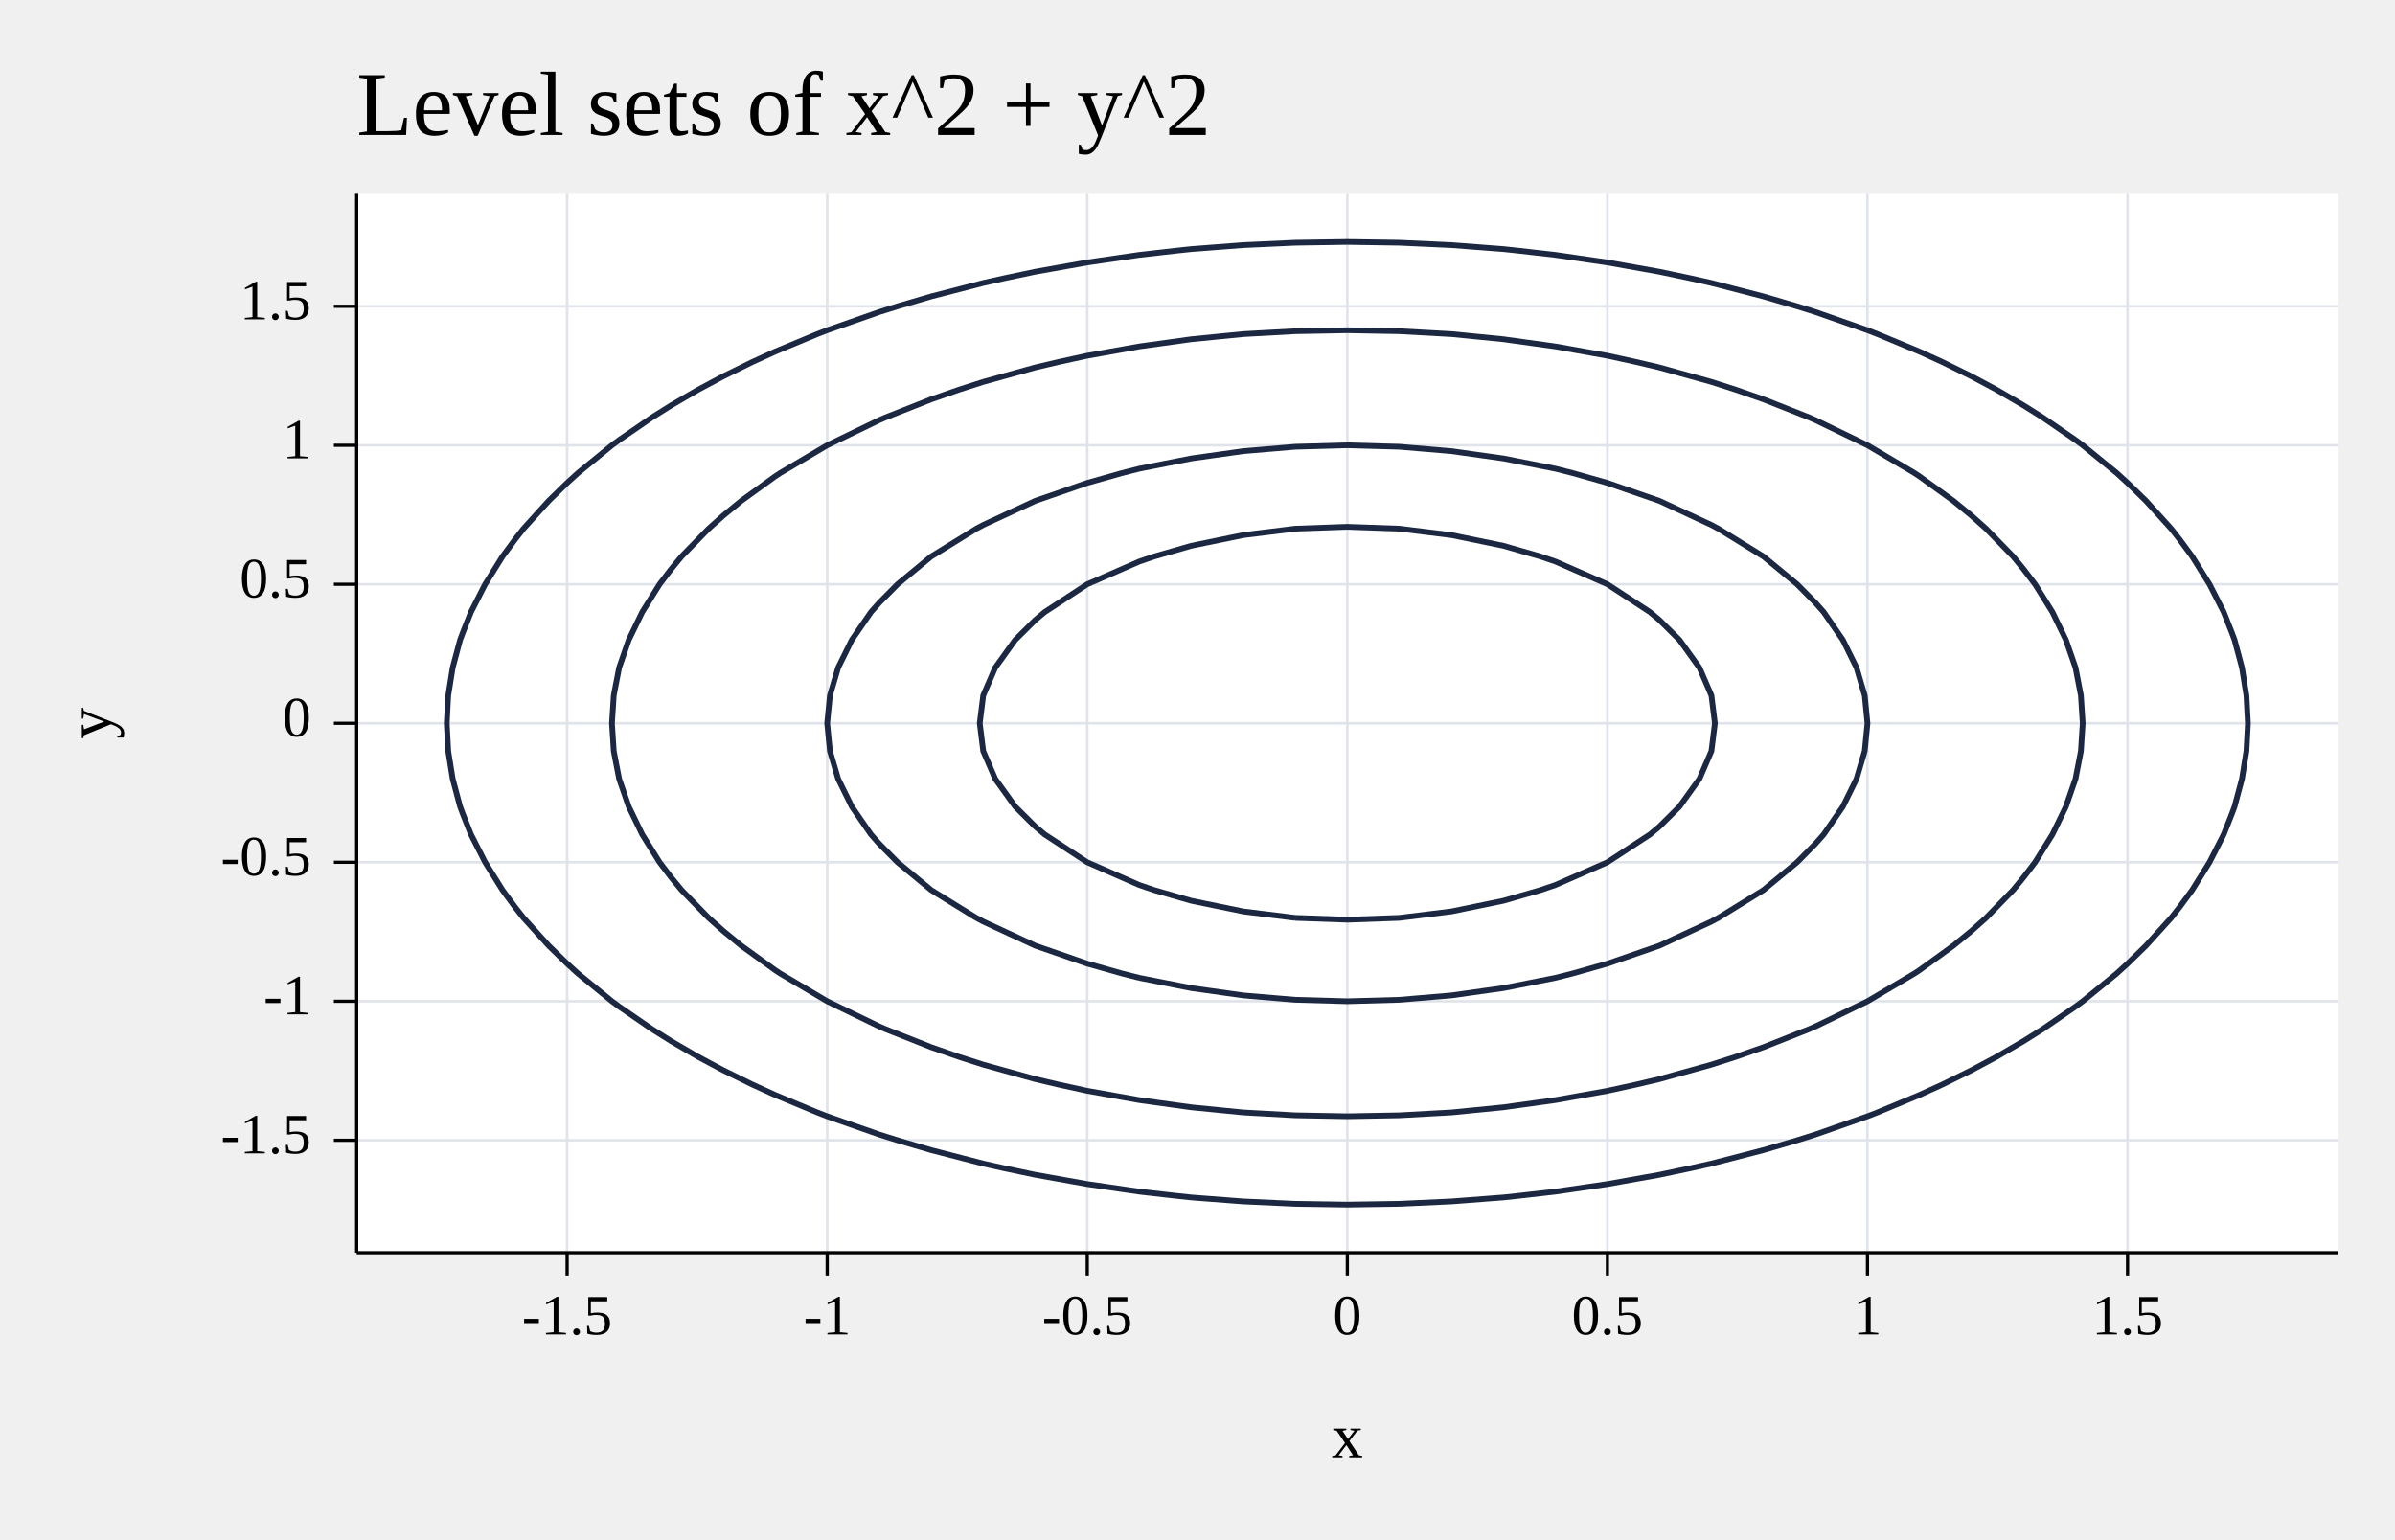
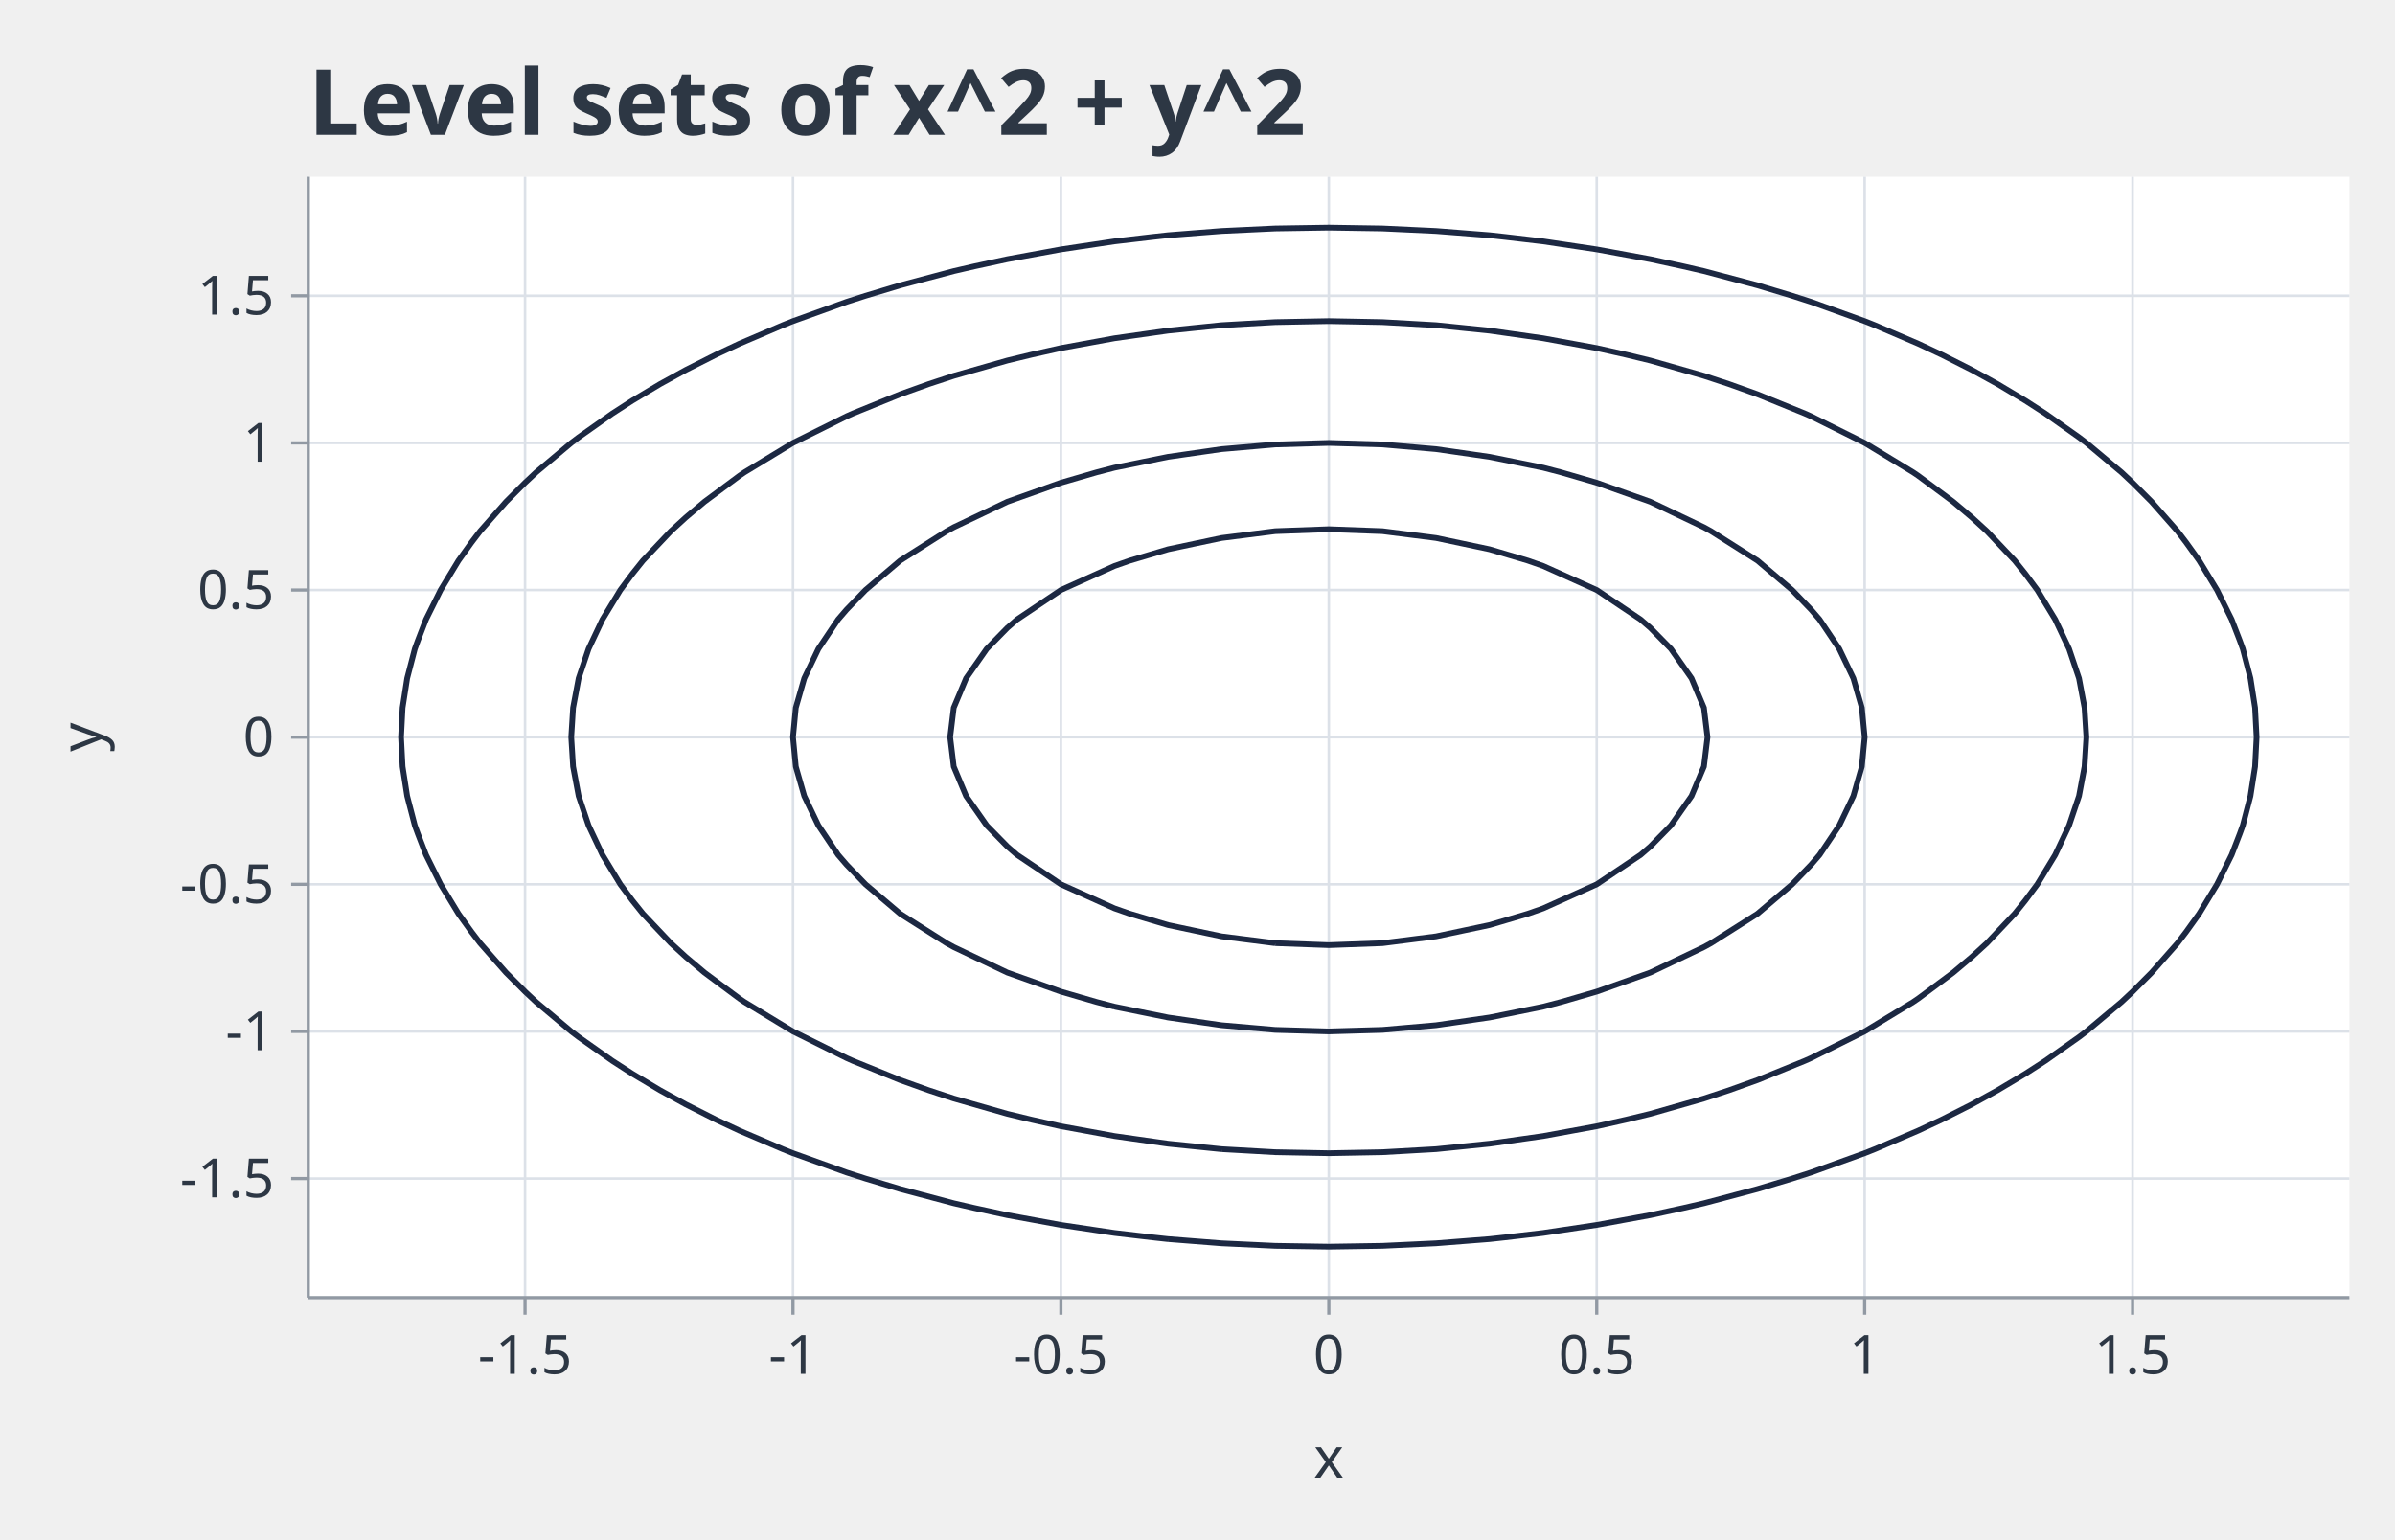
<svg xmlns="http://www.w3.org/2000/svg" width="560" height="360" viewBox="0 0 560 360" id="intaglio-plot" role="img" aria-labelledby="intaglio-plot-title" aria-describedby="intaglio-plot-description">
  <g data-name="plot-panel" clip-path="url(#clip-0)">
-     <rect data-name="plot-panel-background" stroke="none" fill="#ffffff" stroke-width="1" stroke-linecap="butt" stroke-linejoin="miter" x="83.4" y="45.333" width="463.267" height="247.667" />
-     <polyline data-name="plot-panel-grid-x" stroke="#e0e4ea" fill="none" stroke-width="0.6" stroke-linecap="butt" stroke-linejoin="miter" points="132.604,293 132.604,45.333" />
-     <polyline data-name="plot-panel-grid-x" stroke="#e0e4ea" fill="none" stroke-width="0.6" stroke-linecap="butt" stroke-linejoin="miter" points="193.414,293 193.414,45.333" />
-     <polyline data-name="plot-panel-grid-x" stroke="#e0e4ea" fill="none" stroke-width="0.6" stroke-linecap="butt" stroke-linejoin="miter" points="254.224,293 254.224,45.333" />
-     <polyline data-name="plot-panel-grid-x" stroke="#e0e4ea" fill="none" stroke-width="0.6" stroke-linecap="butt" stroke-linejoin="miter" points="315.033,293 315.033,45.333" />
-     <polyline data-name="plot-panel-grid-x" stroke="#e0e4ea" fill="none" stroke-width="0.6" stroke-linecap="butt" stroke-linejoin="miter" points="375.843,293 375.843,45.333" />
-     <polyline data-name="plot-panel-grid-x" stroke="#e0e4ea" fill="none" stroke-width="0.6" stroke-linecap="butt" stroke-linejoin="miter" points="436.653,293 436.653,45.333" />
-     <polyline data-name="plot-panel-grid-x" stroke="#e0e4ea" fill="none" stroke-width="0.6" stroke-linecap="butt" stroke-linejoin="miter" points="497.463,293 497.463,45.333" />
-     <polyline data-name="plot-panel-grid-y" stroke="#e0e4ea" fill="none" stroke-width="0.6" stroke-linecap="butt" stroke-linejoin="miter" points="83.4,266.695 546.667,266.695" />
-     <polyline data-name="plot-panel-grid-y" stroke="#e0e4ea" fill="none" stroke-width="0.6" stroke-linecap="butt" stroke-linejoin="miter" points="83.4,234.186 546.667,234.186" />
-     <polyline data-name="plot-panel-grid-y" stroke="#e0e4ea" fill="none" stroke-width="0.6" stroke-linecap="butt" stroke-linejoin="miter" points="83.4,201.676 546.667,201.676" />
-     <polyline data-name="plot-panel-grid-y" stroke="#e0e4ea" fill="none" stroke-width="0.6" stroke-linecap="butt" stroke-linejoin="miter" points="83.4,169.167 546.667,169.167" />
-     <polyline data-name="plot-panel-grid-y" stroke="#e0e4ea" fill="none" stroke-width="0.6" stroke-linecap="butt" stroke-linejoin="miter" points="83.4,136.657 546.667,136.657" />
-     <polyline data-name="plot-panel-grid-y" stroke="#e0e4ea" fill="none" stroke-width="0.6" stroke-linecap="butt" stroke-linejoin="miter" points="83.4,104.148 546.667,104.148" />
-     <polyline data-name="plot-panel-grid-y" stroke="#e0e4ea" fill="none" stroke-width="0.6" stroke-linecap="butt" stroke-linejoin="miter" points="83.4,71.638 546.667,71.638" />
-     <polyline stroke="#1c2842" fill="none" stroke-width="1.333" stroke-linecap="butt" stroke-linejoin="miter" points="302.871,214.68 302.871,214.68 290.709,213.179 278.547,210.679 269.86,208.178 266.385,206.996 254.224,201.676 244.273,195.174 242.061,193.317 237.384,188.672 232.706,182.171 229.9,175.669 229.9,175.669 229.089,169.167 229.9,162.665 229.9,162.665 232.706,156.163 237.384,149.661 242.061,145.017 244.273,143.159 254.224,136.657 254.224,136.657 266.385,131.337 269.86,130.155 278.547,127.654 290.709,125.154 302.871,123.653 302.871,123.653 315.033,123.22 327.195,123.653 327.195,123.653 339.357,125.154 351.519,127.654 360.206,130.155 363.681,131.337 375.843,136.657 375.843,136.657 385.794,143.159 388.005,145.017 392.683,149.661 397.361,156.163 400.167,162.665 400.167,162.665 400.978,169.167 400.167,175.669 400.167,175.669 397.361,182.171 392.683,188.672 388.005,193.317 385.794,195.174 375.843,201.676 363.681,206.996 360.206,208.178 351.519,210.679 339.357,213.179 327.195,214.68 327.195,214.68 315.033,215.113 302.871,214.68" />
-     <polyline stroke="#1c2842" fill="none" stroke-width="1.333" stroke-linecap="butt" stroke-linejoin="miter" points="254.224,201.676 254.224,201.676" />
-     <polyline stroke="#1c2842" fill="none" stroke-width="1.333" stroke-linecap="butt" stroke-linejoin="miter" points="375.843,201.676 375.843,201.676" />
-     <polyline stroke="#1c2842" fill="none" stroke-width="1.333" stroke-linecap="butt" stroke-linejoin="miter" points="266.385,228.71 262.332,227.684 254.224,225.389 242.061,221.182 242.061,221.182 229.9,215.547 228.278,214.68 217.738,208.178 217.738,208.178 209.868,201.676 205.576,197.342 203.655,195.174 199.175,188.672 195.974,182.171 194.054,175.669 193.414,169.167 194.054,162.665 195.974,156.163 199.175,149.661 203.655,143.159 205.576,140.992 209.868,136.657 217.738,130.155 217.738,130.155 228.278,123.653 229.9,122.786 242.061,117.151 242.061,117.151 254.224,112.944 262.332,110.65 266.385,109.623 278.547,107.228 290.709,105.516 302.871,104.49 315.033,104.148 327.195,104.49 339.357,105.516 351.519,107.228 363.681,109.623 367.735,110.65 375.843,112.944 388.005,117.151 388.005,117.151 400.167,122.786 401.789,123.653 412.329,130.155 412.329,130.155 420.199,136.657 424.491,140.992 426.411,143.159 430.892,149.661 434.093,156.163 436.013,162.665 436.653,169.167 436.013,175.669 434.093,182.171 430.892,188.672 426.411,195.174 424.491,197.342 420.199,201.676 412.329,208.178 412.329,208.178 401.789,214.68 400.167,215.547 388.005,221.182 388.005,221.182 375.843,225.389 367.735,227.684 363.681,228.71 351.519,231.106 339.357,232.817 327.195,233.844 315.033,234.186 302.871,233.844 290.709,232.817 278.547,231.106 266.385,228.71" />
-     <polyline stroke="#1c2842" fill="none" stroke-width="1.333" stroke-linecap="butt" stroke-linejoin="miter" points="290.709,260.193 290.709,260.193 278.547,258.989 266.385,257.303 254.224,255.136 247.59,253.691 242.061,252.391 229.9,249.01 224.224,247.19 217.738,244.928 207.006,240.688 205.576,240.068 193.414,234.186 182.41,227.684 181.252,226.919 173.32,221.182 169.09,217.714 165.684,214.68 159.36,208.178 156.928,205.223 154.225,201.676 150.171,195.174 147.018,188.672 144.766,182.171 144.766,182.171 143.508,175.669 143.088,169.167 143.508,162.665 144.766,156.163 144.766,156.163 147.018,149.661 150.171,143.159 154.225,136.657 156.928,133.111 159.36,130.155 165.684,123.653 169.09,120.619 173.32,117.151 181.252,111.415 182.41,110.65 193.414,104.148 193.414,104.148 205.576,98.265 207.006,97.646 217.738,93.405 224.224,91.144 229.9,89.323 242.061,85.942 247.59,84.642 254.224,83.197 266.385,81.03 278.547,79.344 290.709,78.14 290.709,78.14 302.871,77.468 315.033,77.243 327.195,77.468 339.357,78.14 339.357,78.14 351.519,79.344 363.681,81.03 375.843,83.197 382.477,84.642 388.005,85.942 400.167,89.323 405.843,91.144 412.329,93.405 423.06,97.646 424.491,98.265 436.653,104.148 436.653,104.148 447.657,110.65 448.815,111.415 456.747,117.151 460.977,120.619 464.382,123.653 470.707,130.155 473.139,133.111 475.842,136.657 479.896,143.159 483.049,149.661 485.301,156.163 485.301,156.163 486.559,162.665 486.978,169.167 486.559,175.669 485.301,182.171 485.301,182.171 483.049,188.672 479.896,195.174 475.842,201.676 473.139,205.223 470.707,208.178 464.382,214.68 460.977,217.714 456.747,221.182 448.815,226.919 447.657,227.684 436.653,234.186 424.491,240.068 423.06,240.688 412.329,244.928 405.843,247.19 400.167,249.01 388.005,252.391 382.477,253.691 375.843,255.136 363.681,257.303 351.519,258.989 339.357,260.193 339.357,260.193 327.195,260.866 315.033,261.09 302.871,260.866 290.709,260.193" />
-     <polyline stroke="#1c2842" fill="none" stroke-width="1.333" stroke-linecap="butt" stroke-linejoin="miter" points="193.414,234.186 193.414,234.186" />
-     <polyline stroke="#1c2842" fill="none" stroke-width="1.333" stroke-linecap="butt" stroke-linejoin="miter" points="436.653,234.186 436.653,234.186" />
-     <polyline stroke="#1c2842" fill="none" stroke-width="1.333" stroke-linecap="butt" stroke-linejoin="miter" points="278.547,280.07 275.073,279.699 266.385,278.714 254.224,276.941 242.061,274.773 234.577,273.197 229.9,272.148 217.738,269.002 209.868,266.695 205.576,265.35 193.414,261.09 191.097,260.193 181.252,256.099 175.964,253.691 169.09,250.31 163.252,247.19 156.928,243.514 152.423,240.688 144.766,235.424 143.088,234.186 135.12,227.684 132.604,225.389 128.288,221.182 122.403,214.68 120.442,212.179 117.493,208.178 113.439,201.676 110.123,195.174 108.28,190.53 107.585,188.672 105.847,182.171 104.805,175.669 104.458,169.167 104.805,162.665 105.847,156.163 107.585,149.661 108.28,147.803 110.123,143.159 113.439,136.657 117.493,130.155 120.442,126.154 122.403,123.653 128.288,117.151 132.604,112.944 135.12,110.65 143.088,104.148 144.766,102.909 152.423,97.646 156.928,94.819 163.252,91.144 169.09,88.023 175.964,84.642 181.252,82.234 191.097,78.14 193.414,77.243 205.576,72.983 209.868,71.638 217.738,69.331 229.9,66.185 234.577,65.136 242.061,63.56 254.224,61.393 266.385,59.62 275.073,58.634 278.547,58.263 290.709,57.334 302.871,56.777 315.033,56.591 327.195,56.777 339.357,57.334 351.519,58.263 354.994,58.634 363.681,59.62 375.843,61.393 388.005,63.56 395.489,65.136 400.167,66.185 412.329,69.331 420.199,71.638 424.491,72.983 436.653,77.243 438.97,78.14 448.815,82.234 454.103,84.642 460.977,88.023 466.815,91.144 473.139,94.819 477.643,97.646 485.301,102.909 486.978,104.148 494.947,110.65 497.463,112.944 501.778,117.151 507.663,123.653 509.625,126.154 512.573,130.155 516.627,136.657 519.944,143.159 521.787,147.803 522.482,149.661 524.219,156.163 525.262,162.665 525.609,169.167 525.262,175.669 524.219,182.171 522.482,188.672 521.787,190.53 519.944,195.174 516.627,201.676 512.573,208.178 509.625,212.179 507.663,214.68 501.778,221.182 497.463,225.389 494.947,227.684 486.978,234.186 485.301,235.424 477.643,240.688 473.139,243.514 466.815,247.19 460.977,250.31 454.103,253.691 448.815,256.099 438.97,260.193 436.653,261.09 424.491,265.35 420.199,266.695 412.329,269.002 400.167,272.148 395.489,273.197 388.005,274.773 375.843,276.941 363.681,278.714 354.994,279.699 351.519,280.07 339.357,280.999 327.195,281.557 315.033,281.742 302.871,281.557 290.709,280.999 278.547,280.07" />
+     <rect data-name="plot-panel-background" stroke="none" fill="#ffffff" stroke-width="1" stroke-linecap="butt" stroke-linejoin="miter" x="72.08" y="41.333" width="477.253" height="262.167" />
+     <polyline data-name="plot-panel-grid-x" stroke="#dce1e8" fill="none" stroke-width="0.6" stroke-linecap="butt" stroke-linejoin="miter" points="122.769,303.5 122.769,41.333" />
+     <polyline data-name="plot-panel-grid-x" stroke="#dce1e8" fill="none" stroke-width="0.6" stroke-linecap="butt" stroke-linejoin="miter" points="185.415,303.5 185.415,41.333" />
+     <polyline data-name="plot-panel-grid-x" stroke="#dce1e8" fill="none" stroke-width="0.6" stroke-linecap="butt" stroke-linejoin="miter" points="248.061,303.5 248.061,41.333" />
+     <polyline data-name="plot-panel-grid-x" stroke="#dce1e8" fill="none" stroke-width="0.6" stroke-linecap="butt" stroke-linejoin="miter" points="310.707,303.5 310.707,41.333" />
+     <polyline data-name="plot-panel-grid-x" stroke="#dce1e8" fill="none" stroke-width="0.6" stroke-linecap="butt" stroke-linejoin="miter" points="373.352,303.5 373.352,41.333" />
+     <polyline data-name="plot-panel-grid-x" stroke="#dce1e8" fill="none" stroke-width="0.6" stroke-linecap="butt" stroke-linejoin="miter" points="435.998,303.5 435.998,41.333" />
+     <polyline data-name="plot-panel-grid-x" stroke="#dce1e8" fill="none" stroke-width="0.6" stroke-linecap="butt" stroke-linejoin="miter" points="498.644,303.5 498.644,41.333" />
+     <polyline data-name="plot-panel-grid-y" stroke="#dce1e8" fill="none" stroke-width="0.6" stroke-linecap="butt" stroke-linejoin="miter" points="72.08,275.655 549.333,275.655" />
+     <polyline data-name="plot-panel-grid-y" stroke="#dce1e8" fill="none" stroke-width="0.6" stroke-linecap="butt" stroke-linejoin="miter" points="72.08,241.242 549.333,241.242" />
+     <polyline data-name="plot-panel-grid-y" stroke="#dce1e8" fill="none" stroke-width="0.6" stroke-linecap="butt" stroke-linejoin="miter" points="72.08,206.829 549.333,206.829" />
+     <polyline data-name="plot-panel-grid-y" stroke="#dce1e8" fill="none" stroke-width="0.6" stroke-linecap="butt" stroke-linejoin="miter" points="72.08,172.417 549.333,172.417" />
+     <polyline data-name="plot-panel-grid-y" stroke="#dce1e8" fill="none" stroke-width="0.6" stroke-linecap="butt" stroke-linejoin="miter" points="72.08,138.004 549.333,138.004" />
+     <polyline data-name="plot-panel-grid-y" stroke="#dce1e8" fill="none" stroke-width="0.6" stroke-linecap="butt" stroke-linejoin="miter" points="72.08,103.591 549.333,103.591" />
+     <polyline data-name="plot-panel-grid-y" stroke="#dce1e8" fill="none" stroke-width="0.6" stroke-linecap="butt" stroke-linejoin="miter" points="72.08,69.178 549.333,69.178" />
+     <polyline stroke="#1c2842" fill="none" stroke-width="1.333" stroke-linecap="butt" stroke-linejoin="miter" points="298.178,220.595 298.178,220.595 285.648,219.006 273.119,216.359 264.17,213.712 260.59,212.461 248.061,206.829 237.81,199.947 235.532,197.981 230.713,193.064 225.894,186.182 223.003,179.299 223.003,179.299 222.167,172.417 223.003,165.534 223.003,165.534 225.894,158.651 230.713,151.769 235.532,146.853 237.81,144.886 248.061,138.004 248.061,138.004 260.59,132.373 264.17,131.121 273.119,128.474 285.648,125.827 298.178,124.239 298.178,124.239 310.707,123.78 323.236,124.239 323.236,124.239 335.765,125.827 348.294,128.474 357.243,131.121 360.823,132.373 373.352,138.004 373.352,138.004 383.604,144.886 385.882,146.853 390.7,151.769 395.519,158.651 398.411,165.534 398.411,165.534 399.246,172.417 398.411,179.299 398.411,179.299 395.519,186.182 390.7,193.064 385.882,197.981 383.604,199.947 373.352,206.829 360.823,212.461 357.243,213.712 348.294,216.359 335.765,219.006 323.236,220.595 323.236,220.595 310.707,221.053 298.178,220.595" />
+     <polyline stroke="#1c2842" fill="none" stroke-width="1.333" stroke-linecap="butt" stroke-linejoin="miter" points="248.061,206.829 248.061,206.829" />
+     <polyline stroke="#1c2842" fill="none" stroke-width="1.333" stroke-linecap="butt" stroke-linejoin="miter" points="373.352,206.829 373.352,206.829" />
+     <polyline stroke="#1c2842" fill="none" stroke-width="1.333" stroke-linecap="butt" stroke-linejoin="miter" points="260.59,235.446 256.414,234.36 248.061,231.931 235.532,227.477 235.532,227.477 223.003,221.512 221.332,220.595 210.473,213.712 210.473,213.712 202.366,206.829 197.944,202.241 195.966,199.947 191.35,193.064 188.053,186.182 186.075,179.299 185.415,172.417 186.075,165.534 188.053,158.651 191.35,151.769 195.966,144.886 197.944,142.592 202.366,138.004 210.473,131.121 210.473,131.121 221.332,124.239 223.003,123.321 235.532,117.356 235.532,117.356 248.061,112.903 256.414,110.474 260.59,109.387 273.119,106.851 285.648,105.04 298.178,103.953 310.707,103.591 323.236,103.953 335.765,105.04 348.294,106.851 360.823,109.387 365,110.474 373.352,112.903 385.882,117.356 385.882,117.356 398.411,123.321 400.081,124.239 410.94,131.121 410.94,131.121 419.047,138.004 423.469,142.592 425.447,144.886 430.063,151.769 433.361,158.651 435.339,165.534 435.998,172.417 435.339,179.299 433.361,186.182 430.063,193.064 425.447,199.947 423.469,202.241 419.047,206.829 410.94,213.712 410.94,213.712 400.081,220.595 398.411,221.512 385.882,227.477 385.882,227.477 373.352,231.931 365,234.36 360.823,235.446 348.294,237.982 335.765,239.793 323.236,240.88 310.707,241.242 298.178,240.88 285.648,239.793 273.119,237.982 260.59,235.446" />
+     <polyline stroke="#1c2842" fill="none" stroke-width="1.333" stroke-linecap="butt" stroke-linejoin="miter" points="285.648,268.773 285.648,268.773 273.119,267.498 260.59,265.714 248.061,263.419 241.227,261.89 235.532,260.514 223.003,256.935 217.156,255.007 210.473,252.613 199.418,248.125 197.944,247.469 185.415,241.242 174.079,234.36 172.886,233.55 164.715,227.477 160.357,223.806 156.849,220.595 150.333,213.712 147.828,210.584 145.043,206.829 140.867,199.947 137.619,193.064 135.298,186.182 135.298,186.182 134.002,179.299 133.57,172.417 134.002,165.534 135.298,158.651 135.298,158.651 137.619,151.769 140.867,144.886 145.043,138.004 147.828,134.25 150.333,131.121 156.849,124.239 160.357,121.027 164.715,117.356 172.886,111.283 174.079,110.474 185.415,103.591 185.415,103.591 197.944,97.364 199.418,96.709 210.473,92.22 217.156,89.826 223.003,87.899 235.532,84.32 241.227,82.943 248.061,81.414 260.59,79.12 273.119,77.335 285.648,76.061 285.648,76.061 298.178,75.349 310.707,75.112 323.236,75.349 335.765,76.061 335.765,76.061 348.294,77.335 360.823,79.12 373.352,81.414 380.187,82.943 385.882,84.32 398.411,87.899 404.258,89.826 410.94,92.22 421.995,96.709 423.469,97.364 435.998,103.591 435.998,103.591 447.334,110.474 448.527,111.283 456.699,117.356 461.057,121.027 464.565,124.239 471.08,131.121 473.586,134.25 476.37,138.004 480.546,144.886 483.795,151.769 486.115,158.651 486.115,158.651 487.411,165.534 487.843,172.417 487.411,179.299 486.115,186.182 486.115,186.182 483.795,193.064 480.546,199.947 476.37,206.829 473.586,210.584 471.08,213.712 464.565,220.595 461.057,223.806 456.699,227.477 448.527,233.55 447.334,234.36 435.998,241.242 423.469,247.469 421.995,248.125 410.94,252.613 404.258,255.007 398.411,256.935 385.882,260.514 380.187,261.89 373.352,263.419 360.823,265.714 348.294,267.498 335.765,268.773 335.765,268.773 323.236,269.485 310.707,269.722 298.178,269.485 285.648,268.773" />
+     <polyline stroke="#1c2842" fill="none" stroke-width="1.333" stroke-linecap="butt" stroke-linejoin="miter" points="185.415,241.242 185.415,241.242" />
+     <polyline stroke="#1c2842" fill="none" stroke-width="1.333" stroke-linecap="butt" stroke-linejoin="miter" points="435.998,241.242 435.998,241.242" />
+     <polyline stroke="#1c2842" fill="none" stroke-width="1.333" stroke-linecap="butt" stroke-linejoin="miter" points="273.119,289.813 269.539,289.42 260.59,288.377 248.061,286.5 235.532,284.206 227.821,282.538 223.003,281.428 210.473,278.097 202.366,275.655 197.944,274.231 185.415,269.722 183.029,268.773 172.886,264.439 167.439,261.89 160.357,258.311 154.343,255.007 147.828,251.117 143.187,248.125 135.298,242.553 133.57,241.242 125.362,234.36 122.769,231.931 118.323,227.477 112.261,220.595 110.24,217.947 107.203,213.712 103.026,206.829 99.609,199.947 97.711,195.031 96.995,193.064 95.205,186.182 94.131,179.299 93.773,172.417 94.131,165.534 95.205,158.651 96.995,151.769 97.711,149.803 99.609,144.886 103.026,138.004 107.203,131.121 110.24,126.886 112.261,124.239 118.323,117.356 122.769,112.903 125.362,110.474 133.57,103.591 135.298,102.28 143.187,96.709 147.828,93.716 154.343,89.826 160.357,86.522 167.439,82.943 172.886,80.394 183.029,76.061 185.415,75.112 197.944,70.602 202.366,69.178 210.473,66.736 223.003,63.406 227.821,62.296 235.532,60.627 248.061,58.333 260.59,56.456 269.539,55.413 273.119,55.02 285.648,54.037 298.178,53.447 310.707,53.25 323.236,53.447 335.765,54.037 348.294,55.02 351.874,55.413 360.823,56.456 373.352,58.333 385.882,60.627 393.592,62.296 398.411,63.406 410.94,66.736 419.047,69.178 423.469,70.602 435.998,75.112 438.385,76.061 448.527,80.394 453.975,82.943 461.057,86.522 467.07,89.826 473.586,93.716 478.226,96.709 486.115,102.28 487.843,103.591 496.052,110.474 498.644,112.903 503.09,117.356 509.152,124.239 511.173,126.886 514.211,131.121 518.387,138.004 521.804,144.886 523.702,149.803 524.418,151.769 526.208,158.651 527.282,165.534 527.64,172.417 527.282,179.299 526.208,186.182 524.418,193.064 523.702,195.031 521.804,199.947 518.387,206.829 514.211,213.712 511.173,217.947 509.152,220.595 503.09,227.477 498.644,231.931 496.052,234.36 487.843,241.242 486.115,242.553 478.226,248.125 473.586,251.117 467.07,255.007 461.057,258.311 453.975,261.89 448.527,264.439 438.385,268.773 435.998,269.722 423.469,274.231 419.047,275.655 410.94,278.097 398.411,281.428 393.592,282.538 385.882,284.206 373.352,286.5 360.823,288.377 351.874,289.42 348.294,289.813 335.765,290.797 323.236,291.387 310.707,291.583 298.178,291.387 285.648,290.797 273.119,289.813" />
  </g>
  <g data-name="x-axis">
-     <polyline data-name="x-axis-baseline" stroke="#000000" fill="none" stroke-width="0.75" stroke-linecap="butt" stroke-linejoin="miter" points="83.4,293 546.667,293" />
-     <polyline data-name="x-axis-ticks" stroke="#000000" fill="none" stroke-width="0.75" stroke-linecap="butt" stroke-linejoin="miter" points="132.604,293 132.604,298.333" />
-     <polyline data-name="x-axis-ticks" stroke="#000000" fill="none" stroke-width="0.75" stroke-linecap="butt" stroke-linejoin="miter" points="193.414,293 193.414,298.333" />
-     <polyline data-name="x-axis-ticks" stroke="#000000" fill="none" stroke-width="0.75" stroke-linecap="butt" stroke-linejoin="miter" points="254.224,293 254.224,298.333" />
-     <polyline data-name="x-axis-ticks" stroke="#000000" fill="none" stroke-width="0.75" stroke-linecap="butt" stroke-linejoin="miter" points="315.033,293 315.033,298.333" />
-     <polyline data-name="x-axis-ticks" stroke="#000000" fill="none" stroke-width="0.75" stroke-linecap="butt" stroke-linejoin="miter" points="375.843,293 375.843,298.333" />
-     <polyline data-name="x-axis-ticks" stroke="#000000" fill="none" stroke-width="0.75" stroke-linecap="butt" stroke-linejoin="miter" points="436.653,293 436.653,298.333" />
-     <polyline data-name="x-axis-ticks" stroke="#000000" fill="none" stroke-width="0.75" stroke-linecap="butt" stroke-linejoin="miter" points="497.463,293 497.463,298.333" />
-     <text data-name="x-axis-label" fill="#000000" stroke="none" font-size="13.333" x="132.604" y="303.667" text-anchor="middle" dominant-baseline="text-before-edge">-1.5</text>
-     <text data-name="x-axis-label" fill="#000000" stroke="none" font-size="13.333" x="193.414" y="303.667" text-anchor="middle" dominant-baseline="text-before-edge">-1</text>
-     <text data-name="x-axis-label" fill="#000000" stroke="none" font-size="13.333" x="254.224" y="303.667" text-anchor="middle" dominant-baseline="text-before-edge">-0.5</text>
-     <text data-name="x-axis-label" fill="#000000" stroke="none" font-size="13.333" x="315.033" y="303.667" text-anchor="middle" dominant-baseline="text-before-edge">0</text>
-     <text data-name="x-axis-label" fill="#000000" stroke="none" font-size="13.333" x="375.843" y="303.667" text-anchor="middle" dominant-baseline="text-before-edge">0.5</text>
-     <text data-name="x-axis-label" fill="#000000" stroke="none" font-size="13.333" x="436.653" y="303.667" text-anchor="middle" dominant-baseline="text-before-edge">1</text>
-     <text data-name="x-axis-label" fill="#000000" stroke="none" font-size="13.333" x="497.463" y="303.667" text-anchor="middle" dominant-baseline="text-before-edge">1.5</text>
-     <text data-name="x-axis-title" fill="#000000" stroke="none" font-size="14.667" x="315.033" y="337.5" text-anchor="middle" dominant-baseline="middle">x</text>
+     <polyline data-name="x-axis-baseline" stroke="#9199a3" fill="none" stroke-width="0.75" stroke-linecap="butt" stroke-linejoin="miter" points="72.08,303.5 549.333,303.5" />
+     <polyline data-name="x-axis-ticks" stroke="#9199a3" fill="none" stroke-width="0.75" stroke-linecap="butt" stroke-linejoin="miter" points="122.769,303.5 122.769,307.5" />
+     <polyline data-name="x-axis-ticks" stroke="#9199a3" fill="none" stroke-width="0.75" stroke-linecap="butt" stroke-linejoin="miter" points="185.415,303.5 185.415,307.5" />
+     <polyline data-name="x-axis-ticks" stroke="#9199a3" fill="none" stroke-width="0.75" stroke-linecap="butt" stroke-linejoin="miter" points="248.061,303.5 248.061,307.5" />
+     <polyline data-name="x-axis-ticks" stroke="#9199a3" fill="none" stroke-width="0.75" stroke-linecap="butt" stroke-linejoin="miter" points="310.707,303.5 310.707,307.5" />
+     <polyline data-name="x-axis-ticks" stroke="#9199a3" fill="none" stroke-width="0.75" stroke-linecap="butt" stroke-linejoin="miter" points="373.352,303.5 373.352,307.5" />
+     <polyline data-name="x-axis-ticks" stroke="#9199a3" fill="none" stroke-width="0.75" stroke-linecap="butt" stroke-linejoin="miter" points="435.998,303.5 435.998,307.5" />
+     <polyline data-name="x-axis-ticks" stroke="#9199a3" fill="none" stroke-width="0.75" stroke-linecap="butt" stroke-linejoin="miter" points="498.644,303.5 498.644,307.5" />
+     <text data-name="x-axis-label" fill="#2d3744" stroke="none" font-family="sans-serif" font-weight="400" font-size="12.667" x="122.769" y="311.5" text-anchor="middle" dominant-baseline="text-before-edge">-1.5</text>
+     <text data-name="x-axis-label" fill="#2d3744" stroke="none" font-family="sans-serif" font-weight="400" font-size="12.667" x="185.415" y="311.5" text-anchor="middle" dominant-baseline="text-before-edge">-1</text>
+     <text data-name="x-axis-label" fill="#2d3744" stroke="none" font-family="sans-serif" font-weight="400" font-size="12.667" x="248.061" y="311.5" text-anchor="middle" dominant-baseline="text-before-edge">-0.5</text>
+     <text data-name="x-axis-label" fill="#2d3744" stroke="none" font-family="sans-serif" font-weight="400" font-size="12.667" x="310.707" y="311.5" text-anchor="middle" dominant-baseline="text-before-edge">0</text>
+     <text data-name="x-axis-label" fill="#2d3744" stroke="none" font-family="sans-serif" font-weight="400" font-size="12.667" x="373.352" y="311.5" text-anchor="middle" dominant-baseline="text-before-edge">0.5</text>
+     <text data-name="x-axis-label" fill="#2d3744" stroke="none" font-family="sans-serif" font-weight="400" font-size="12.667" x="435.998" y="311.5" text-anchor="middle" dominant-baseline="text-before-edge">1</text>
+     <text data-name="x-axis-label" fill="#2d3744" stroke="none" font-family="sans-serif" font-weight="400" font-size="12.667" x="498.644" y="311.5" text-anchor="middle" dominant-baseline="text-before-edge">1.5</text>
+     <text data-name="x-axis-title" fill="#2d3744" stroke="none" font-family="sans-serif" font-weight="400" font-size="13.333" x="310.707" y="341" text-anchor="middle" dominant-baseline="middle">x</text>
  </g>
  <g data-name="y-axis">
-     <polyline data-name="y-axis-baseline" stroke="#000000" fill="none" stroke-width="0.75" stroke-linecap="butt" stroke-linejoin="miter" points="83.4,293 83.4,45.333" />
-     <polyline data-name="y-axis-ticks" stroke="#000000" fill="none" stroke-width="0.75" stroke-linecap="butt" stroke-linejoin="miter" points="83.4,266.695 78.067,266.695" />
-     <polyline data-name="y-axis-ticks" stroke="#000000" fill="none" stroke-width="0.75" stroke-linecap="butt" stroke-linejoin="miter" points="83.4,234.186 78.067,234.186" />
-     <polyline data-name="y-axis-ticks" stroke="#000000" fill="none" stroke-width="0.75" stroke-linecap="butt" stroke-linejoin="miter" points="83.4,201.676 78.067,201.676" />
-     <polyline data-name="y-axis-ticks" stroke="#000000" fill="none" stroke-width="0.75" stroke-linecap="butt" stroke-linejoin="miter" points="83.4,169.167 78.067,169.167" />
-     <polyline data-name="y-axis-ticks" stroke="#000000" fill="none" stroke-width="0.75" stroke-linecap="butt" stroke-linejoin="miter" points="83.4,136.657 78.067,136.657" />
-     <polyline data-name="y-axis-ticks" stroke="#000000" fill="none" stroke-width="0.75" stroke-linecap="butt" stroke-linejoin="miter" points="83.4,104.148 78.067,104.148" />
-     <polyline data-name="y-axis-ticks" stroke="#000000" fill="none" stroke-width="0.75" stroke-linecap="butt" stroke-linejoin="miter" points="83.4,71.638 78.067,71.638" />
-     <text data-name="y-axis-label" fill="#000000" stroke="none" font-size="13.333" x="72.733" y="266.695" text-anchor="end" dominant-baseline="middle">-1.5</text>
-     <text data-name="y-axis-label" fill="#000000" stroke="none" font-size="13.333" x="72.733" y="234.186" text-anchor="end" dominant-baseline="middle">-1</text>
-     <text data-name="y-axis-label" fill="#000000" stroke="none" font-size="13.333" x="72.733" y="201.676" text-anchor="end" dominant-baseline="middle">-0.5</text>
-     <text data-name="y-axis-label" fill="#000000" stroke="none" font-size="13.333" x="72.733" y="169.167" text-anchor="end" dominant-baseline="middle">0</text>
-     <text data-name="y-axis-label" fill="#000000" stroke="none" font-size="13.333" x="72.733" y="136.657" text-anchor="end" dominant-baseline="middle">0.5</text>
-     <text data-name="y-axis-label" fill="#000000" stroke="none" font-size="13.333" x="72.733" y="104.148" text-anchor="end" dominant-baseline="middle">1</text>
-     <text data-name="y-axis-label" fill="#000000" stroke="none" font-size="13.333" x="72.733" y="71.638" text-anchor="end" dominant-baseline="middle">1.5</text>
-     <text data-name="y-axis-title" fill="#000000" stroke="none" font-size="14.667" x="22.5" y="169.167" text-anchor="middle" dominant-baseline="middle" transform="rotate(-90 22.5 169.1667)">y</text>
+     <polyline data-name="y-axis-baseline" stroke="#9199a3" fill="none" stroke-width="0.75" stroke-linecap="butt" stroke-linejoin="miter" points="72.08,303.5 72.08,41.333" />
+     <polyline data-name="y-axis-ticks" stroke="#9199a3" fill="none" stroke-width="0.75" stroke-linecap="butt" stroke-linejoin="miter" points="72.08,275.655 68.08,275.655" />
+     <polyline data-name="y-axis-ticks" stroke="#9199a3" fill="none" stroke-width="0.75" stroke-linecap="butt" stroke-linejoin="miter" points="72.08,241.242 68.08,241.242" />
+     <polyline data-name="y-axis-ticks" stroke="#9199a3" fill="none" stroke-width="0.75" stroke-linecap="butt" stroke-linejoin="miter" points="72.08,206.829 68.08,206.829" />
+     <polyline data-name="y-axis-ticks" stroke="#9199a3" fill="none" stroke-width="0.75" stroke-linecap="butt" stroke-linejoin="miter" points="72.08,172.417 68.08,172.417" />
+     <polyline data-name="y-axis-ticks" stroke="#9199a3" fill="none" stroke-width="0.75" stroke-linecap="butt" stroke-linejoin="miter" points="72.08,138.004 68.08,138.004" />
+     <polyline data-name="y-axis-ticks" stroke="#9199a3" fill="none" stroke-width="0.75" stroke-linecap="butt" stroke-linejoin="miter" points="72.08,103.591 68.08,103.591" />
+     <polyline data-name="y-axis-ticks" stroke="#9199a3" fill="none" stroke-width="0.75" stroke-linecap="butt" stroke-linejoin="miter" points="72.08,69.178 68.08,69.178" />
+     <text data-name="y-axis-label" fill="#2d3744" stroke="none" font-family="sans-serif" font-weight="400" font-size="12.667" x="64.08" y="275.655" text-anchor="end" dominant-baseline="middle">-1.5</text>
+     <text data-name="y-axis-label" fill="#2d3744" stroke="none" font-family="sans-serif" font-weight="400" font-size="12.667" x="64.08" y="241.242" text-anchor="end" dominant-baseline="middle">-1</text>
+     <text data-name="y-axis-label" fill="#2d3744" stroke="none" font-family="sans-serif" font-weight="400" font-size="12.667" x="64.08" y="206.829" text-anchor="end" dominant-baseline="middle">-0.5</text>
+     <text data-name="y-axis-label" fill="#2d3744" stroke="none" font-family="sans-serif" font-weight="400" font-size="12.667" x="64.08" y="172.417" text-anchor="end" dominant-baseline="middle">0</text>
+     <text data-name="y-axis-label" fill="#2d3744" stroke="none" font-family="sans-serif" font-weight="400" font-size="12.667" x="64.08" y="138.004" text-anchor="end" dominant-baseline="middle">0.5</text>
+     <text data-name="y-axis-label" fill="#2d3744" stroke="none" font-family="sans-serif" font-weight="400" font-size="12.667" x="64.08" y="103.591" text-anchor="end" dominant-baseline="middle">1</text>
+     <text data-name="y-axis-label" fill="#2d3744" stroke="none" font-family="sans-serif" font-weight="400" font-size="12.667" x="64.08" y="69.178" text-anchor="end" dominant-baseline="middle">1.5</text>
+     <text data-name="y-axis-title" fill="#2d3744" stroke="none" font-family="sans-serif" font-weight="400" font-size="13.333" x="19" y="172.417" text-anchor="middle" dominant-baseline="middle" transform="rotate(-90 19 172.4167)">y</text>
  </g>
  <g data-name="plot-title">
-     <text data-name="plot-title" fill="#000000" stroke="none" font-size="21.333" x="83.4" y="26.667" text-anchor="start" dominant-baseline="middle">Level sets of x^2 + y^2</text>
+     <text data-name="plot-title" fill="#2d3744" stroke="none" font-family="sans-serif" font-weight="600" font-size="21.333" x="72.08" y="24" text-anchor="start" dominant-baseline="middle">Level sets of x^2 + y^2</text>
  </g>
  <defs>
    <clipPath id="clip-0">
-       <rect x="83.4" y="45.333" width="463.267" height="247.667" />
+       <rect x="72.08" y="41.333" width="477.253" height="262.167" />
    </clipPath>
  </defs>
</svg>
